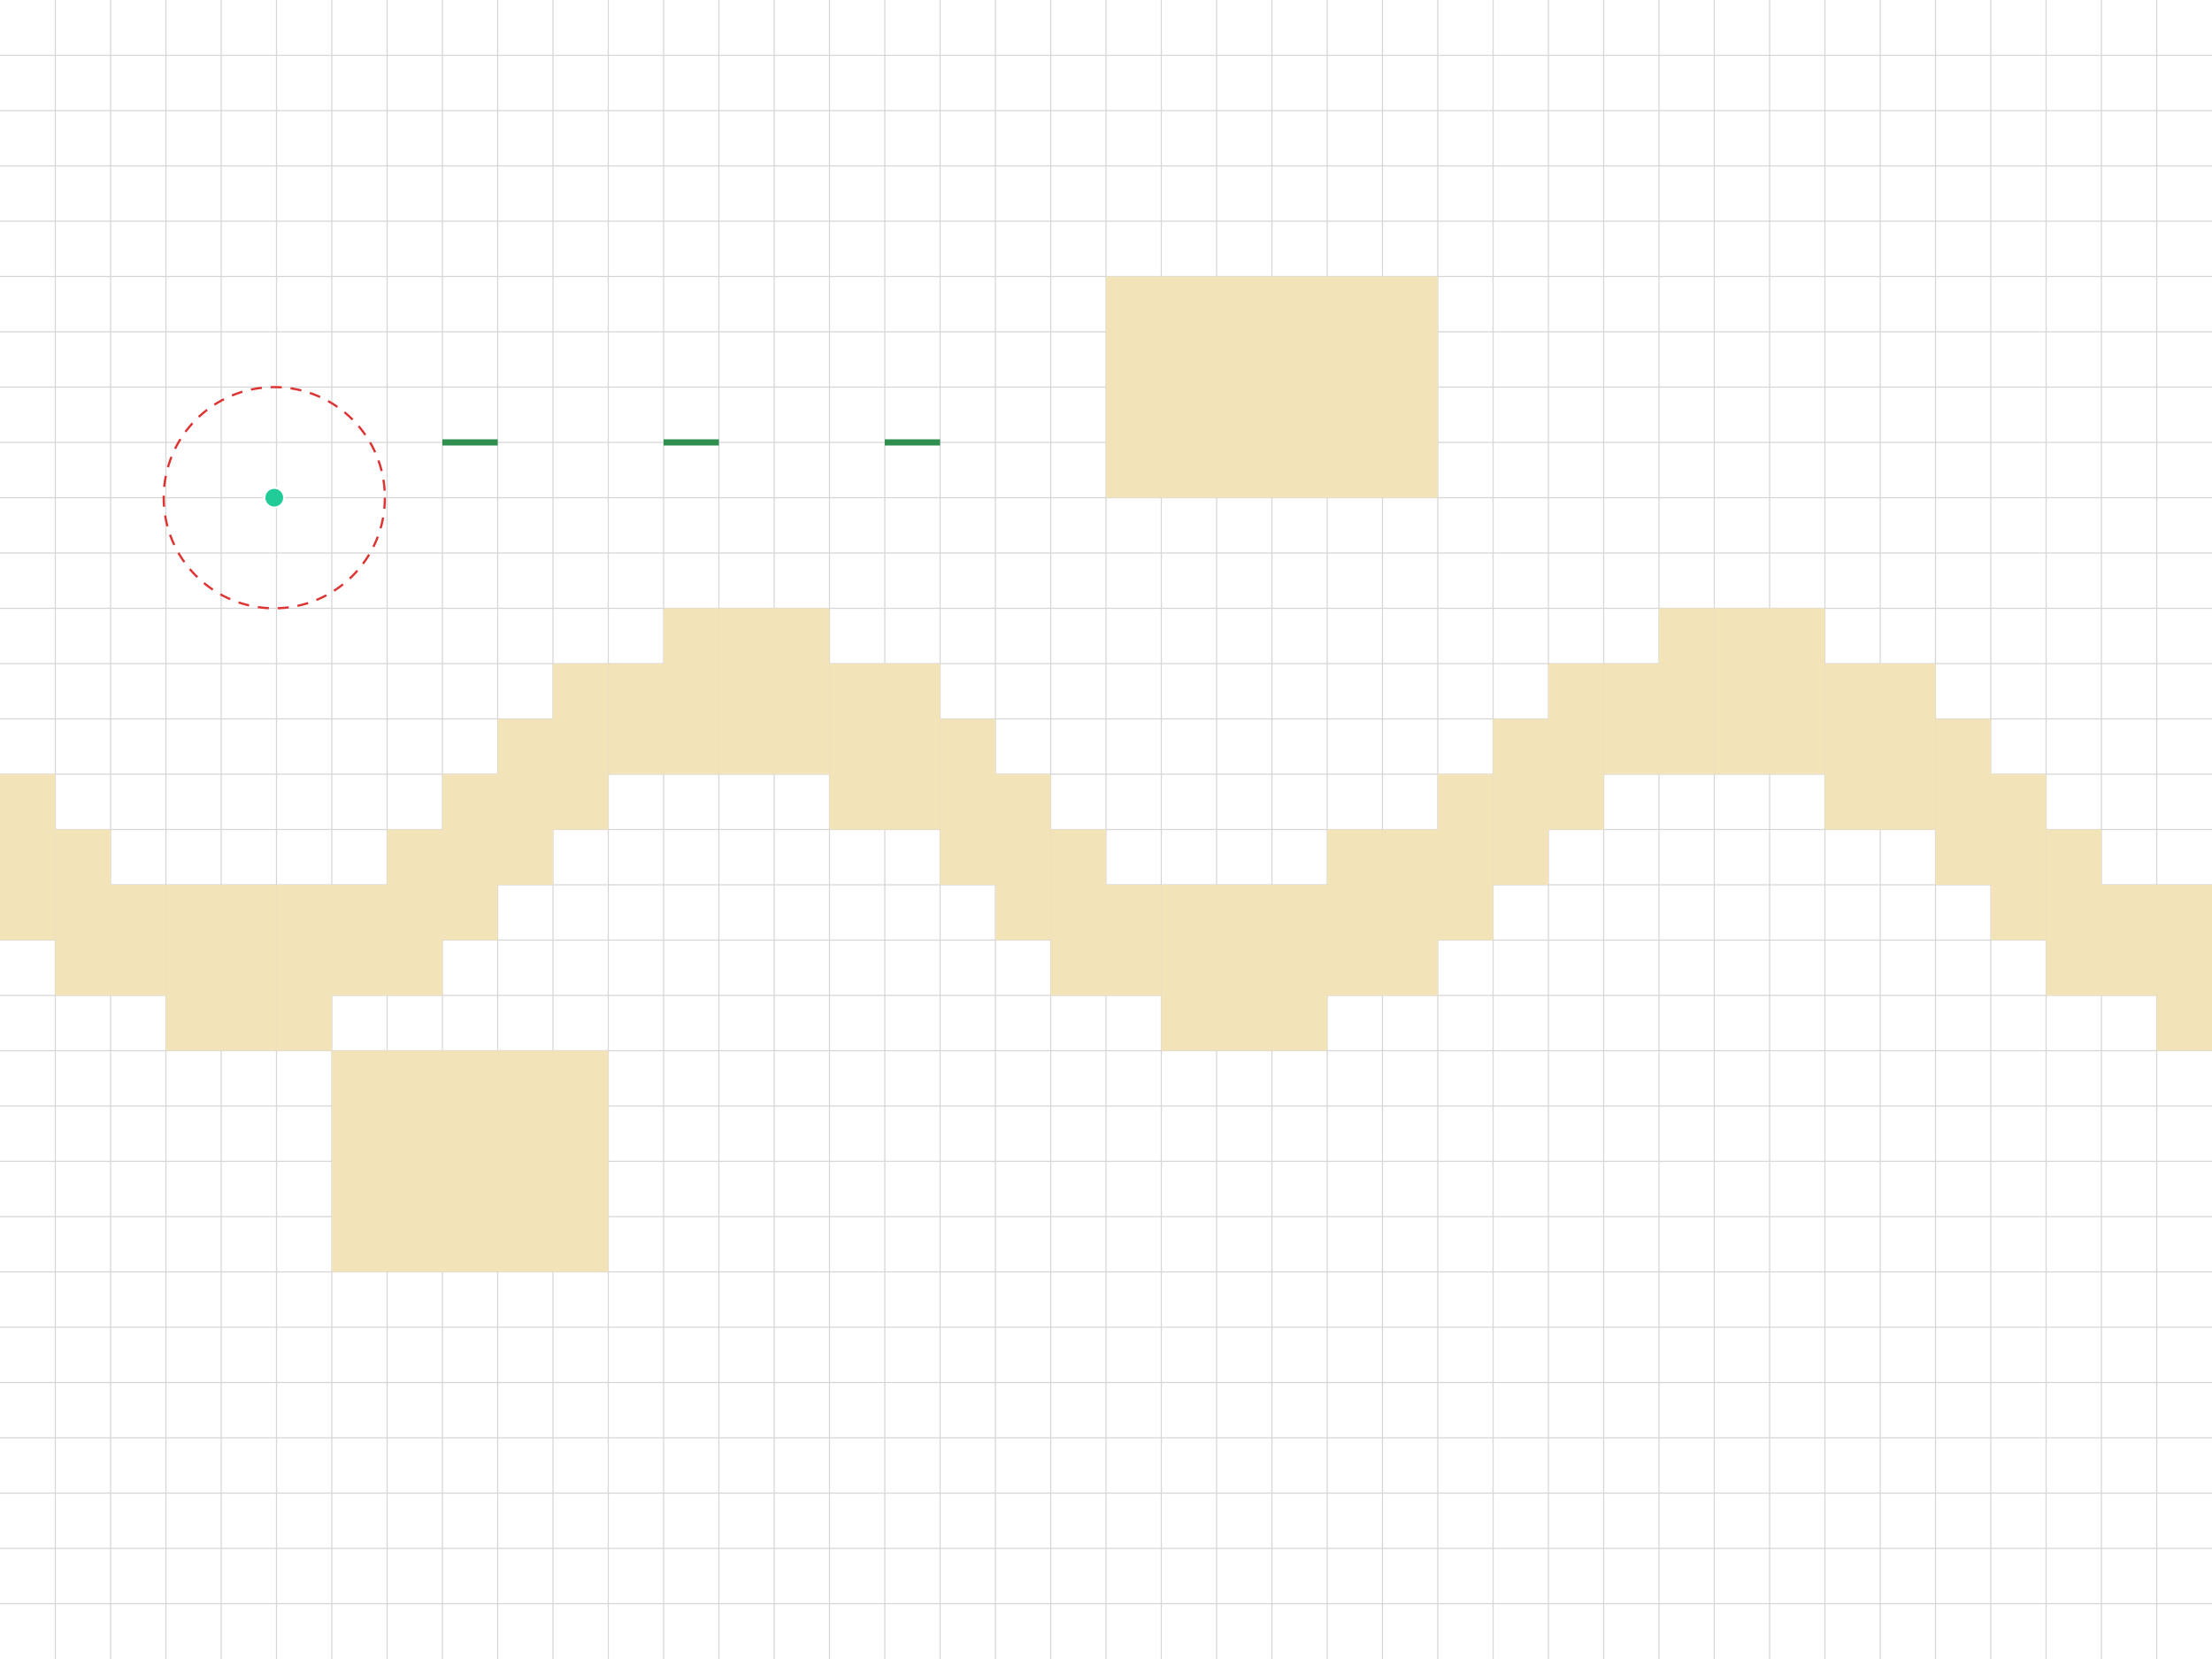
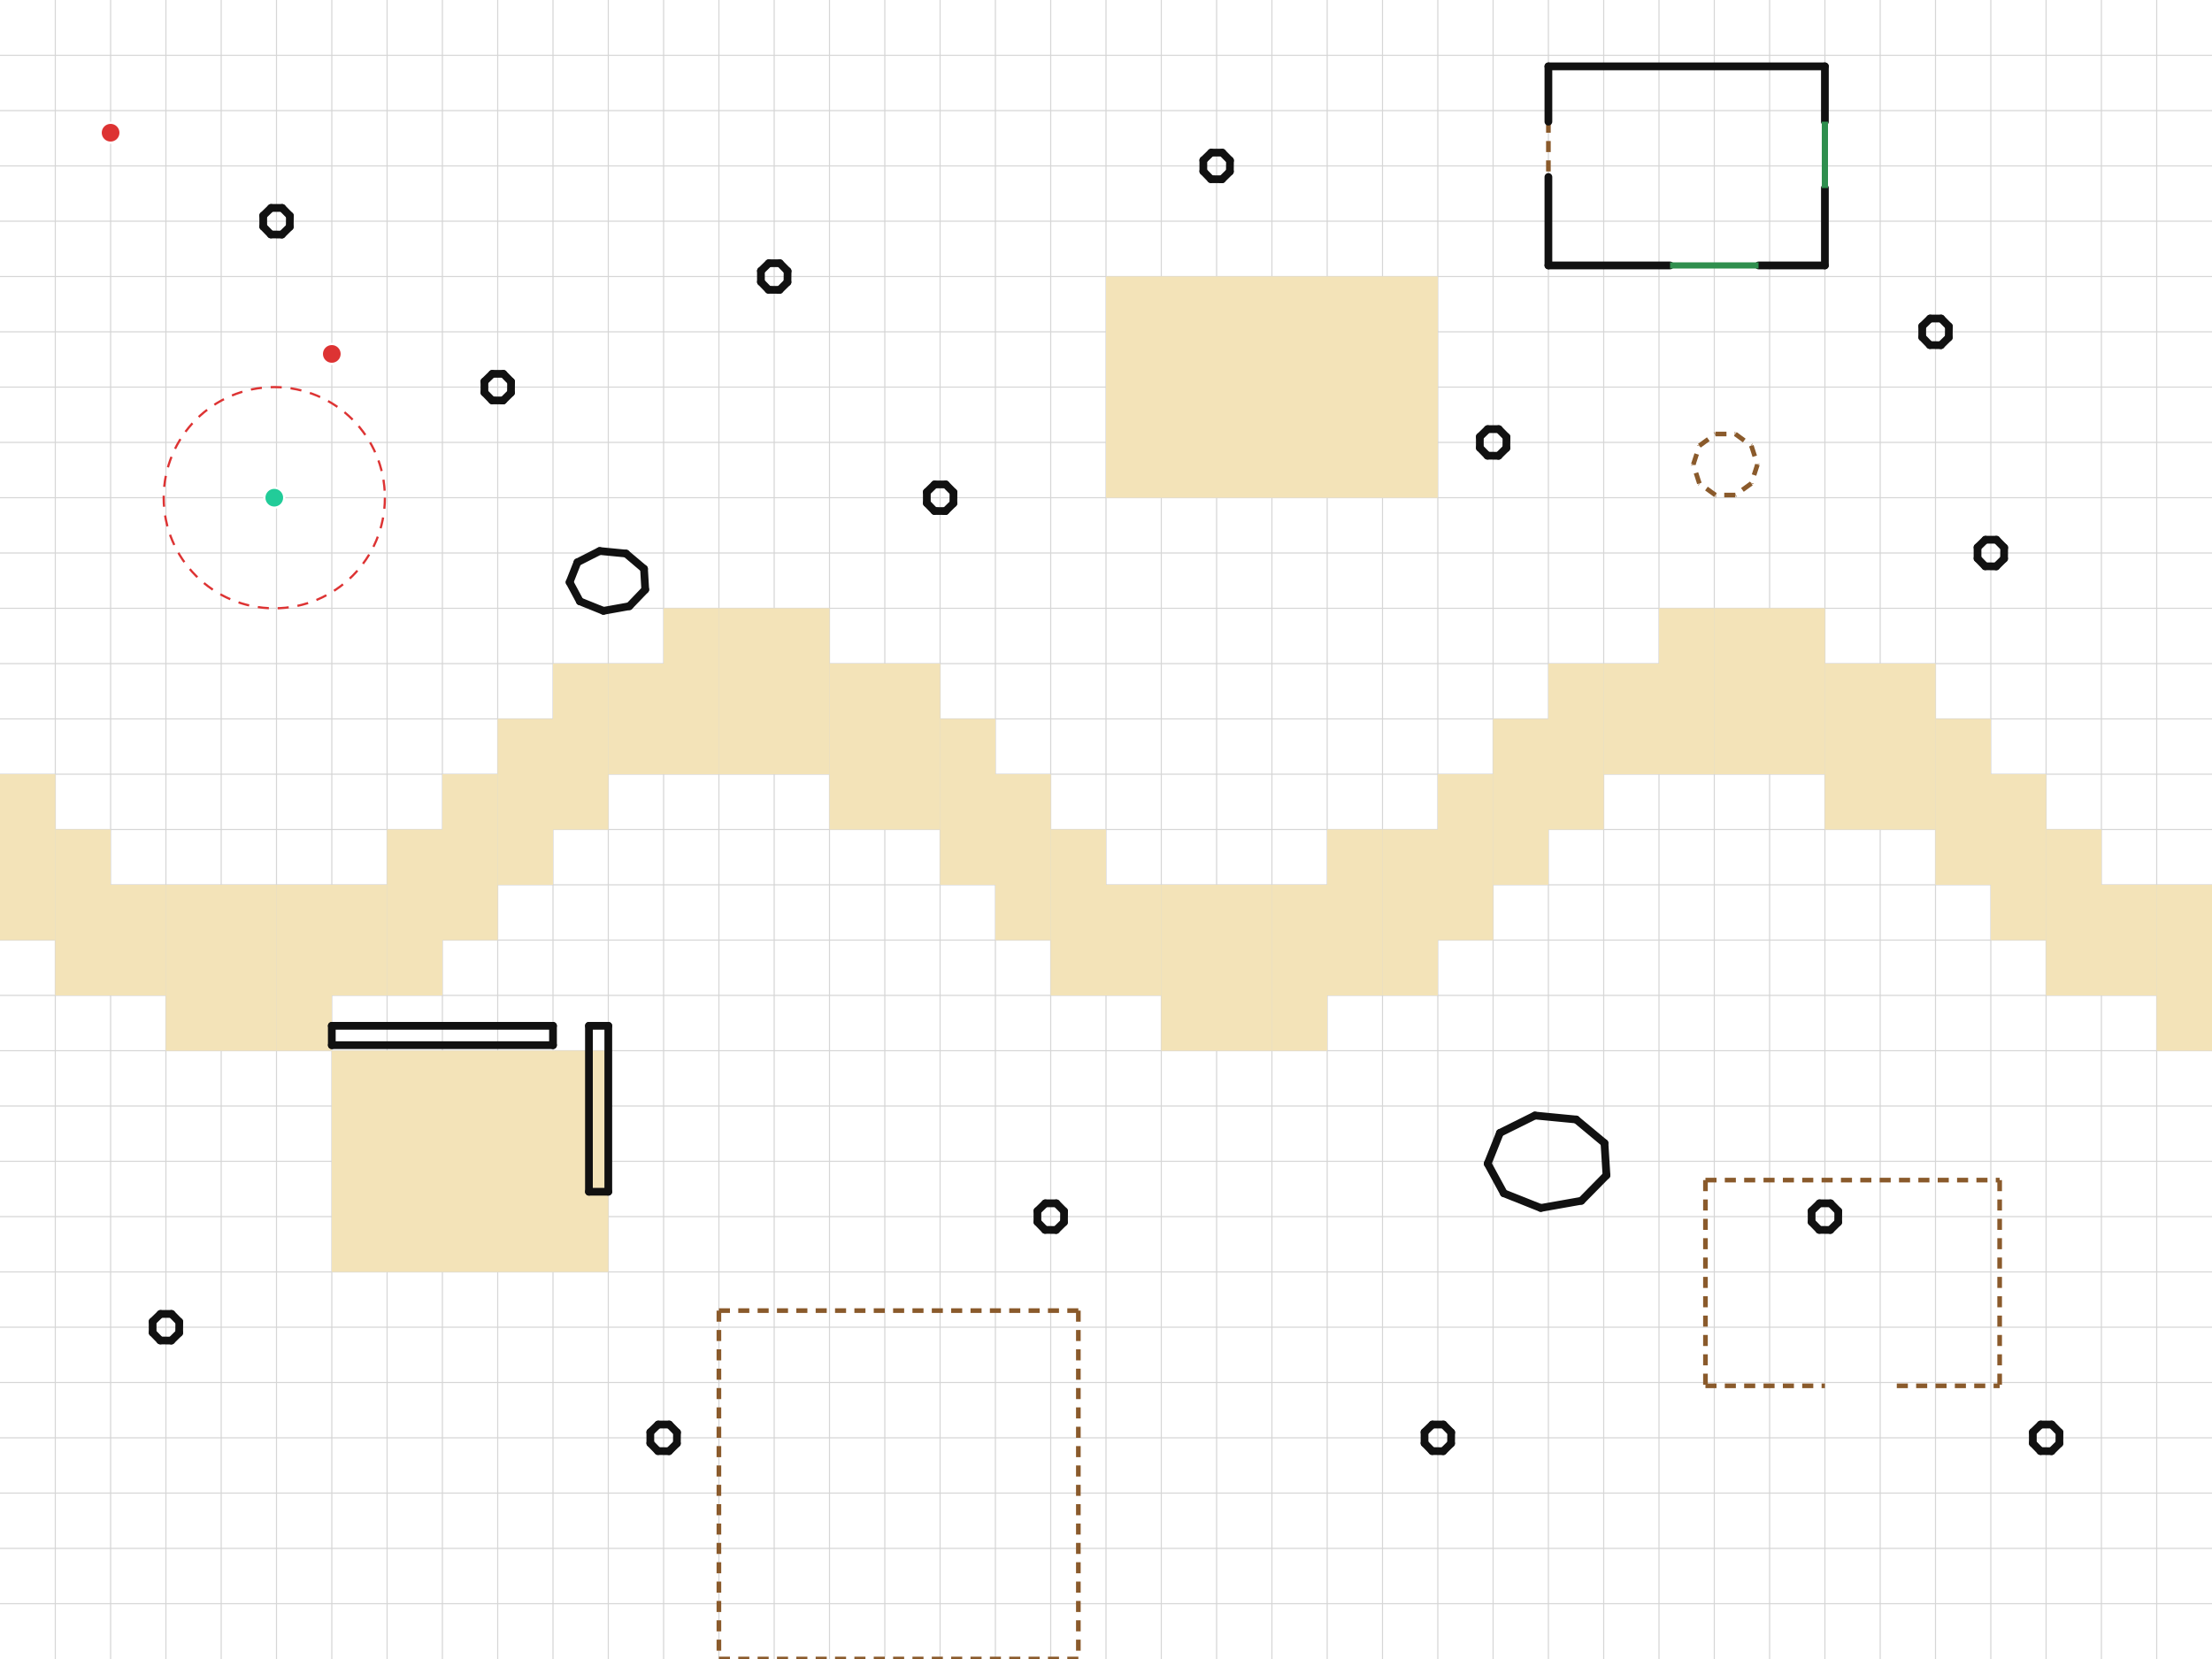
- <svg xmlns="http://www.w3.org/2000/svg" viewBox="0 0 2000 1500" width="2000" height="1500" data-set="b0f61f20-0b90-461a-bf44-32dd01c42bff" data-version="51" data-squares="40" data-feet-per-square="5">
+ <svg xmlns="http://www.w3.org/2000/svg" viewBox="0 0 2000 1500" width="2000" height="1500" data-set="b0f61f20-0b90-461a-bf44-32dd01c42bff" data-version="47" data-squares="40" data-feet-per-square="5">
  <rect width="2000" height="1500" fill="#ffffff" />
  <g id="grid" stroke="#d6d6d6" stroke-width="1" fill="none">
    <line x1="50" y1="0" x2="50" y2="1500" />
    <line x1="100" y1="0" x2="100" y2="1500" />
    <line x1="150" y1="0" x2="150" y2="1500" />
    <line x1="200" y1="0" x2="200" y2="1500" />
    <line x1="250" y1="0" x2="250" y2="1500" />
    <line x1="300" y1="0" x2="300" y2="1500" />
    <line x1="350" y1="0" x2="350" y2="1500" />
    <line x1="400" y1="0" x2="400" y2="1500" />
    <line x1="450" y1="0" x2="450" y2="1500" />
    <line x1="500" y1="0" x2="500" y2="1500" />
    <line x1="550" y1="0" x2="550" y2="1500" />
    <line x1="600" y1="0" x2="600" y2="1500" />
    <line x1="650" y1="0" x2="650" y2="1500" />
    <line x1="700" y1="0" x2="700" y2="1500" />
    <line x1="750" y1="0" x2="750" y2="1500" />
    <line x1="800" y1="0" x2="800" y2="1500" />
    <line x1="850" y1="0" x2="850" y2="1500" />
    <line x1="900" y1="0" x2="900" y2="1500" />
    <line x1="950" y1="0" x2="950" y2="1500" />
    <line x1="1000" y1="0" x2="1000" y2="1500" />
    <line x1="1050" y1="0" x2="1050" y2="1500" />
    <line x1="1100" y1="0" x2="1100" y2="1500" />
    <line x1="1150" y1="0" x2="1150" y2="1500" />
    <line x1="1200" y1="0" x2="1200" y2="1500" />
    <line x1="1250" y1="0" x2="1250" y2="1500" />
    <line x1="1300" y1="0" x2="1300" y2="1500" />
    <line x1="1350" y1="0" x2="1350" y2="1500" />
    <line x1="1400" y1="0" x2="1400" y2="1500" />
    <line x1="1450" y1="0" x2="1450" y2="1500" />
    <line x1="1500" y1="0" x2="1500" y2="1500" />
    <line x1="1550" y1="0" x2="1550" y2="1500" />
    <line x1="1600" y1="0" x2="1600" y2="1500" />
    <line x1="1650" y1="0" x2="1650" y2="1500" />
    <line x1="1700" y1="0" x2="1700" y2="1500" />
    <line x1="1750" y1="0" x2="1750" y2="1500" />
    <line x1="1800" y1="0" x2="1800" y2="1500" />
    <line x1="1850" y1="0" x2="1850" y2="1500" />
    <line x1="1900" y1="0" x2="1900" y2="1500" />
    <line x1="1950" y1="0" x2="1950" y2="1500" />
    <line x1="0" y1="50" x2="2000" y2="50" />
    <line x1="0" y1="100" x2="2000" y2="100" />
    <line x1="0" y1="150" x2="2000" y2="150" />
    <line x1="0" y1="200" x2="2000" y2="200" />
    <line x1="0" y1="250" x2="2000" y2="250" />
    <line x1="0" y1="300" x2="2000" y2="300" />
    <line x1="0" y1="350" x2="2000" y2="350" />
    <line x1="0" y1="400" x2="2000" y2="400" />
    <line x1="0" y1="450" x2="2000" y2="450" />
    <line x1="0" y1="500" x2="2000" y2="500" />
    <line x1="0" y1="550" x2="2000" y2="550" />
    <line x1="0" y1="600" x2="2000" y2="600" />
    <line x1="0" y1="650" x2="2000" y2="650" />
    <line x1="0" y1="700" x2="2000" y2="700" />
    <line x1="0" y1="750" x2="2000" y2="750" />
    <line x1="0" y1="800" x2="2000" y2="800" />
    <line x1="0" y1="850" x2="2000" y2="850" />
    <line x1="0" y1="900" x2="2000" y2="900" />
    <line x1="0" y1="950" x2="2000" y2="950" />
    <line x1="0" y1="1000" x2="2000" y2="1000" />
    <line x1="0" y1="1050" x2="2000" y2="1050" />
    <line x1="0" y1="1100" x2="2000" y2="1100" />
    <line x1="0" y1="1150" x2="2000" y2="1150" />
    <line x1="0" y1="1200" x2="2000" y2="1200" />
    <line x1="0" y1="1250" x2="2000" y2="1250" />
    <line x1="0" y1="1300" x2="2000" y2="1300" />
    <line x1="0" y1="1350" x2="2000" y2="1350" />
    <line x1="0" y1="1400" x2="2000" y2="1400" />
    <line x1="0" y1="1450" x2="2000" y2="1450" />
  </g>
  <g id="difficult" fill="#f3e3b8" stroke="none">
    <rect x="0" y="700" width="50" height="150" />
    <rect x="50" y="750" width="50" height="150" />
    <rect x="100" y="800" width="50" height="100" />
    <rect x="150" y="800" width="50" height="150" />
    <rect x="200" y="800" width="50" height="150" />
    <rect x="250" y="800" width="50" height="150" />
    <rect x="300" y="800" width="50" height="100" />
    <rect x="350" y="750" width="50" height="150" />
    <rect x="400" y="700" width="50" height="150" />
    <rect x="450" y="650" width="50" height="150" />
    <rect x="500" y="600" width="50" height="150" />
    <rect x="550" y="600" width="50" height="100" />
    <rect x="600" y="550" width="50" height="150" />
    <rect x="650" y="550" width="50" height="150" />
    <rect x="700" y="550" width="50" height="150" />
    <rect x="750" y="600" width="50" height="150" />
    <rect x="800" y="600" width="50" height="150" />
    <rect x="850" y="650" width="50" height="150" />
    <rect x="900" y="700" width="50" height="150" />
    <rect x="950" y="750" width="50" height="150" />
    <rect x="1000" y="800" width="50" height="100" />
    <rect x="1050" y="800" width="50" height="150" />
    <rect x="1100" y="800" width="50" height="150" />
    <rect x="1150" y="800" width="50" height="150" />
    <rect x="1200" y="750" width="50" height="150" />
    <rect x="1250" y="750" width="50" height="150" />
    <rect x="1300" y="700" width="50" height="150" />
    <rect x="1350" y="650" width="50" height="150" />
    <rect x="1400" y="600" width="50" height="150" />
    <rect x="1450" y="600" width="50" height="100" />
    <rect x="1500" y="550" width="50" height="150" />
    <rect x="1550" y="550" width="50" height="150" />
    <rect x="1600" y="550" width="50" height="150" />
    <rect x="1650" y="600" width="50" height="150" />
    <rect x="1700" y="600" width="50" height="150" />
    <rect x="1750" y="650" width="50" height="150" />
    <rect x="1800" y="700" width="50" height="150" />
    <rect x="1850" y="750" width="50" height="150" />
    <rect x="1900" y="800" width="50" height="100" />
    <rect x="1950" y="800" width="50" height="150" />
    <rect x="300" y="950" width="250" height="200" />
    <rect x="1000" y="250" width="300" height="200" />
  </g>
-   <g id="fences" stroke="#8a5a2b" stroke-width="4.2" stroke-dasharray="10,7.5" stroke-linecap="butt" />
-   <g id="walls" stroke="#111111" stroke-width="7" stroke-linecap="round" />
+   <g id="fences" stroke="#8a5a2b" stroke-width="4.2" stroke-dasharray="10,7.5" stroke-linecap="butt">
+     <line x1="1400" y1="110" x2="1400" y2="160" />
+     <line x1="650" y1="1185" x2="975" y2="1185" />
+     <line x1="650" y1="1185" x2="650" y2="1500" />
+     <line x1="975" y1="1185" x2="975" y2="1500" />
+     <line x1="650" y1="1500" x2="975" y2="1500" />
+     <line x1="1542" y1="1067" x2="1808" y2="1067" />
+     <line x1="1542" y1="1067" x2="1542" y2="1253" />
+     <line x1="1808" y1="1067" x2="1808" y2="1253" />
+     <line x1="1542" y1="1253" x2="1650" y2="1253" />
+     <line x1="1715" y1="1253" x2="1808" y2="1253" />
+     <line x1="1589" y1="420" x2="1583.5" y2="437.1" />
+     <line x1="1583.5" y1="437.1" x2="1569" y2="447.6" />
+     <line x1="1569" y1="447.6" x2="1551" y2="447.6" />
+     <line x1="1551" y1="447.6" x2="1536.5" y2="437.1" />
+     <line x1="1536.5" y1="437.1" x2="1531" y2="420" />
+     <line x1="1531" y1="420" x2="1536.5" y2="403" />
+     <line x1="1536.5" y1="403" x2="1551" y2="392.4" />
+     <line x1="1551" y1="392.4" x2="1569" y2="392.4" />
+     <line x1="1569" y1="392.4" x2="1583.5" y2="403" />
+     <line x1="1583.5" y1="403" x2="1589" y2="420" />
+   </g>
+   <g id="walls" stroke="#111111" stroke-width="7" stroke-linecap="round">
+     <line x1="300" y1="927.5" x2="500" y2="927.5" />
+     <line x1="500" y1="927.5" x2="500" y2="945" />
+     <line x1="500" y1="945" x2="300" y2="945" />
+     <line x1="300" y1="945" x2="300" y2="927.5" />
+     <line x1="532.5" y1="927.5" x2="550" y2="927.5" />
+     <line x1="550" y1="927.5" x2="550" y2="1077.5" />
+     <line x1="550" y1="1077.5" x2="532.5" y2="1077.5" />
+     <line x1="532.5" y1="1077.5" x2="532.5" y2="927.5" />
+     <line x1="1452.5" y1="1062.6" x2="1429.8" y2="1085.7" />
+     <line x1="1429.8" y1="1085.7" x2="1393.1" y2="1092.2" />
+     <line x1="1393.1" y1="1092.2" x2="1359.7" y2="1078.9" />
+     <line x1="1359.7" y1="1078.9" x2="1345.1" y2="1052.1" />
+     <line x1="1345.1" y1="1052.1" x2="1356.2" y2="1024.3" />
+     <line x1="1356.2" y1="1024.3" x2="1387.8" y2="1008.6" />
+     <line x1="1387.8" y1="1008.6" x2="1425.1" y2="1012.2" />
+     <line x1="1425.1" y1="1012.2" x2="1450.7" y2="1033.5" />
+     <line x1="1450.7" y1="1033.5" x2="1452.5" y2="1062.6" />
+     <line x1="583.4" y1="533.1" x2="569" y2="548.1" />
+     <line x1="569" y1="548.1" x2="545.6" y2="552.3" />
+     <line x1="545.6" y1="552.3" x2="524.3" y2="543.7" />
+     <line x1="524.3" y1="543.7" x2="515" y2="526.4" />
+     <line x1="515" y1="526.4" x2="522.1" y2="508.4" />
+     <line x1="522.1" y1="508.4" x2="542.2" y2="498.2" />
+     <line x1="542.2" y1="498.2" x2="566" y2="500.5" />
+     <line x1="566" y1="500.5" x2="582.3" y2="514.3" />
+     <line x1="582.3" y1="514.3" x2="583.4" y2="533.1" />
+     <line x1="1400" y1="60" x2="1650" y2="60" />
+     <line x1="1400" y1="60" x2="1400" y2="110" />
+     <line x1="1400" y1="160" x2="1400" y2="240" />
+     <line x1="1650" y1="60" x2="1650" y2="110" />
+     <line x1="1650" y1="170" x2="1650" y2="240" />
+     <line x1="1400" y1="240" x2="1510" y2="240" />
+     <line x1="1590" y1="240" x2="1650" y2="240" />
+     <line x1="262" y1="205.1" x2="254.9" y2="212.1" />
+     <line x1="254.9" y1="212.1" x2="244.9" y2="212" />
+     <line x1="244.9" y1="212" x2="238" y2="204.9" />
+     <line x1="238" y1="204.9" x2="238" y2="194.9" />
+     <line x1="238" y1="194.9" x2="245.1" y2="188" />
+     <line x1="245.1" y1="188" x2="255.1" y2="188" />
+     <line x1="255.1" y1="188" x2="262.1" y2="195.1" />
+     <line x1="262.1" y1="195.1" x2="262" y2="205.1" />
+     <line x1="462" y1="355.1" x2="454.9" y2="362.1" />
+     <line x1="454.9" y1="362.1" x2="444.9" y2="362" />
+     <line x1="444.9" y1="362" x2="438" y2="354.9" />
+     <line x1="438" y1="354.9" x2="438" y2="344.9" />
+     <line x1="438" y1="344.9" x2="445.1" y2="338" />
+     <line x1="445.1" y1="338" x2="455.1" y2="338" />
+     <line x1="455.1" y1="338" x2="462.1" y2="345.1" />
+     <line x1="462.1" y1="345.1" x2="462" y2="355.1" />
+     <line x1="712" y1="255.1" x2="704.9" y2="262.1" />
+     <line x1="704.9" y1="262.1" x2="694.9" y2="262" />
+     <line x1="694.9" y1="262" x2="688" y2="254.9" />
+     <line x1="688" y1="254.9" x2="688" y2="244.9" />
+     <line x1="688" y1="244.9" x2="695.1" y2="238" />
+     <line x1="695.1" y1="238" x2="705.1" y2="238" />
+     <line x1="705.1" y1="238" x2="712.1" y2="245.1" />
+     <line x1="712.1" y1="245.1" x2="712" y2="255.1" />
+     <line x1="1112" y1="155.1" x2="1104.9" y2="162.1" />
+     <line x1="1104.9" y1="162.1" x2="1094.9" y2="162" />
+     <line x1="1094.9" y1="162" x2="1088" y2="154.9" />
+     <line x1="1088" y1="154.9" x2="1088" y2="144.9" />
+     <line x1="1088" y1="144.9" x2="1095.1" y2="138" />
+     <line x1="1095.1" y1="138" x2="1105.1" y2="138" />
+     <line x1="1105.1" y1="138" x2="1112.1" y2="145.1" />
+     <line x1="1112.1" y1="145.1" x2="1112" y2="155.1" />
+     <line x1="1362" y1="405.1" x2="1354.9" y2="412.1" />
+     <line x1="1354.9" y1="412.1" x2="1344.9" y2="412" />
+     <line x1="1344.9" y1="412" x2="1338" y2="404.9" />
+     <line x1="1338" y1="404.9" x2="1338" y2="394.9" />
+     <line x1="1338" y1="394.9" x2="1345.1" y2="388" />
+     <line x1="1345.1" y1="388" x2="1355.1" y2="388" />
+     <line x1="1355.1" y1="388" x2="1362.1" y2="395.1" />
+     <line x1="1362.1" y1="395.1" x2="1362" y2="405.1" />
+     <line x1="1762" y1="305.1" x2="1754.9" y2="312.1" />
+     <line x1="1754.9" y1="312.1" x2="1744.9" y2="312" />
+     <line x1="1744.9" y1="312" x2="1738" y2="304.9" />
+     <line x1="1738" y1="304.9" x2="1738" y2="294.9" />
+     <line x1="1738" y1="294.9" x2="1745.1" y2="288" />
+     <line x1="1745.1" y1="288" x2="1755.1" y2="288" />
+     <line x1="1755.1" y1="288" x2="1762.1" y2="295.1" />
+     <line x1="1762.1" y1="295.1" x2="1762" y2="305.1" />
+     <line x1="1812" y1="505.1" x2="1804.9" y2="512.1" />
+     <line x1="1804.9" y1="512.1" x2="1794.9" y2="512" />
+     <line x1="1794.9" y1="512" x2="1788" y2="504.9" />
+     <line x1="1788" y1="504.9" x2="1788" y2="494.9" />
+     <line x1="1788" y1="494.9" x2="1795.1" y2="488" />
+     <line x1="1795.1" y1="488" x2="1805.1" y2="488" />
+     <line x1="1805.1" y1="488" x2="1812.1" y2="495.1" />
+     <line x1="1812.1" y1="495.1" x2="1812" y2="505.1" />
+     <line x1="162" y1="1205.1" x2="154.9" y2="1212.1" />
+     <line x1="154.9" y1="1212.1" x2="144.9" y2="1212" />
+     <line x1="144.9" y1="1212" x2="138" y2="1204.9" />
+     <line x1="138" y1="1204.9" x2="138" y2="1194.9" />
+     <line x1="138" y1="1194.9" x2="145.1" y2="1188" />
+     <line x1="145.1" y1="1188" x2="155.1" y2="1188" />
+     <line x1="155.1" y1="1188" x2="162.1" y2="1195.1" />
+     <line x1="162.1" y1="1195.1" x2="162" y2="1205.1" />
+     <line x1="612" y1="1305.1" x2="604.9" y2="1312.1" />
+     <line x1="604.9" y1="1312.1" x2="594.9" y2="1312" />
+     <line x1="594.9" y1="1312" x2="588" y2="1304.9" />
+     <line x1="588" y1="1304.9" x2="588" y2="1294.9" />
+     <line x1="588" y1="1294.9" x2="595.1" y2="1288" />
+     <line x1="595.1" y1="1288" x2="605.1" y2="1288" />
+     <line x1="605.1" y1="1288" x2="612.1" y2="1295.1" />
+     <line x1="612.1" y1="1295.1" x2="612" y2="1305.1" />
+     <line x1="962" y1="1105.1" x2="954.9" y2="1112.1" />
+     <line x1="954.9" y1="1112.1" x2="944.9" y2="1112" />
+     <line x1="944.9" y1="1112" x2="938" y2="1104.9" />
+     <line x1="938" y1="1104.9" x2="938" y2="1094.9" />
+     <line x1="938" y1="1094.9" x2="945.1" y2="1088" />
+     <line x1="945.1" y1="1088" x2="955.1" y2="1088" />
+     <line x1="955.1" y1="1088" x2="962.1" y2="1095.1" />
+     <line x1="962.1" y1="1095.1" x2="962" y2="1105.1" />
+     <line x1="1312" y1="1305.1" x2="1304.9" y2="1312.1" />
+     <line x1="1304.9" y1="1312.1" x2="1294.9" y2="1312" />
+     <line x1="1294.9" y1="1312" x2="1288" y2="1304.9" />
+     <line x1="1288" y1="1304.9" x2="1288" y2="1294.9" />
+     <line x1="1288" y1="1294.9" x2="1295.1" y2="1288" />
+     <line x1="1295.1" y1="1288" x2="1305.1" y2="1288" />
+     <line x1="1305.1" y1="1288" x2="1312.1" y2="1295.1" />
+     <line x1="1312.1" y1="1295.1" x2="1312" y2="1305.1" />
+     <line x1="1662" y1="1105.1" x2="1654.9" y2="1112.1" />
+     <line x1="1654.9" y1="1112.1" x2="1644.9" y2="1112" />
+     <line x1="1644.9" y1="1112" x2="1638" y2="1104.9" />
+     <line x1="1638" y1="1104.9" x2="1638" y2="1094.9" />
+     <line x1="1638" y1="1094.9" x2="1645.1" y2="1088" />
+     <line x1="1645.1" y1="1088" x2="1655.1" y2="1088" />
+     <line x1="1655.1" y1="1088" x2="1662.1" y2="1095.1" />
+     <line x1="1662.1" y1="1095.1" x2="1662" y2="1105.1" />
+     <line x1="1862" y1="1305.1" x2="1854.9" y2="1312.1" />
+     <line x1="1854.9" y1="1312.1" x2="1844.9" y2="1312" />
+     <line x1="1844.9" y1="1312" x2="1838" y2="1304.9" />
+     <line x1="1838" y1="1304.9" x2="1838" y2="1294.9" />
+     <line x1="1838" y1="1294.9" x2="1845.1" y2="1288" />
+     <line x1="1845.1" y1="1288" x2="1855.1" y2="1288" />
+     <line x1="1855.1" y1="1288" x2="1862.1" y2="1295.1" />
+     <line x1="1862.1" y1="1295.1" x2="1862" y2="1305.1" />
+     <line x1="862" y1="455.1" x2="854.9" y2="462.1" />
+     <line x1="854.9" y1="462.1" x2="844.9" y2="462" />
+     <line x1="844.9" y1="462" x2="838" y2="454.9" />
+     <line x1="838" y1="454.9" x2="838" y2="444.9" />
+     <line x1="838" y1="444.9" x2="845.1" y2="438" />
+     <line x1="845.1" y1="438" x2="855.1" y2="438" />
+     <line x1="855.1" y1="438" x2="862.1" y2="445.1" />
+     <line x1="862.1" y1="445.1" x2="862" y2="455.1" />
+   </g>
  <g id="doors" stroke="#2f8f4e" stroke-width="5.6" stroke-linecap="butt">
-     <line x1="400" y1="400" x2="450" y2="400" data-open="0" />
-     <line x1="600" y1="400" x2="650" y2="400" data-open="0" data-locked="1" />
-     <line x1="800" y1="400" x2="850" y2="400" data-open="0" data-secret="1" />
+     <line x1="1510" y1="240" x2="1590" y2="240" data-open="1" />
+     <line x1="1650" y1="110" x2="1650" y2="170" data-open="0" />
  </g>
  <g id="pins" fill="#d33" stroke="#ffffff" stroke-width="2">
    <g data-name="start">
      <circle cx="248" cy="450" r="9" class="start" fill="#2c9" />
      <circle cx="248" cy="450" r="100" class="area" fill="none" stroke="#d33" stroke-width="2" stroke-dasharray="10,8" />
    </g>
+     <g data-name="secret-cache">
+       <circle cx="100" cy="120" r="9" />
+     </g>
+     <g data-name="old-mill">
+       <circle cx="300" cy="320" r="9" />
+     </g>
  </g>
</svg>
